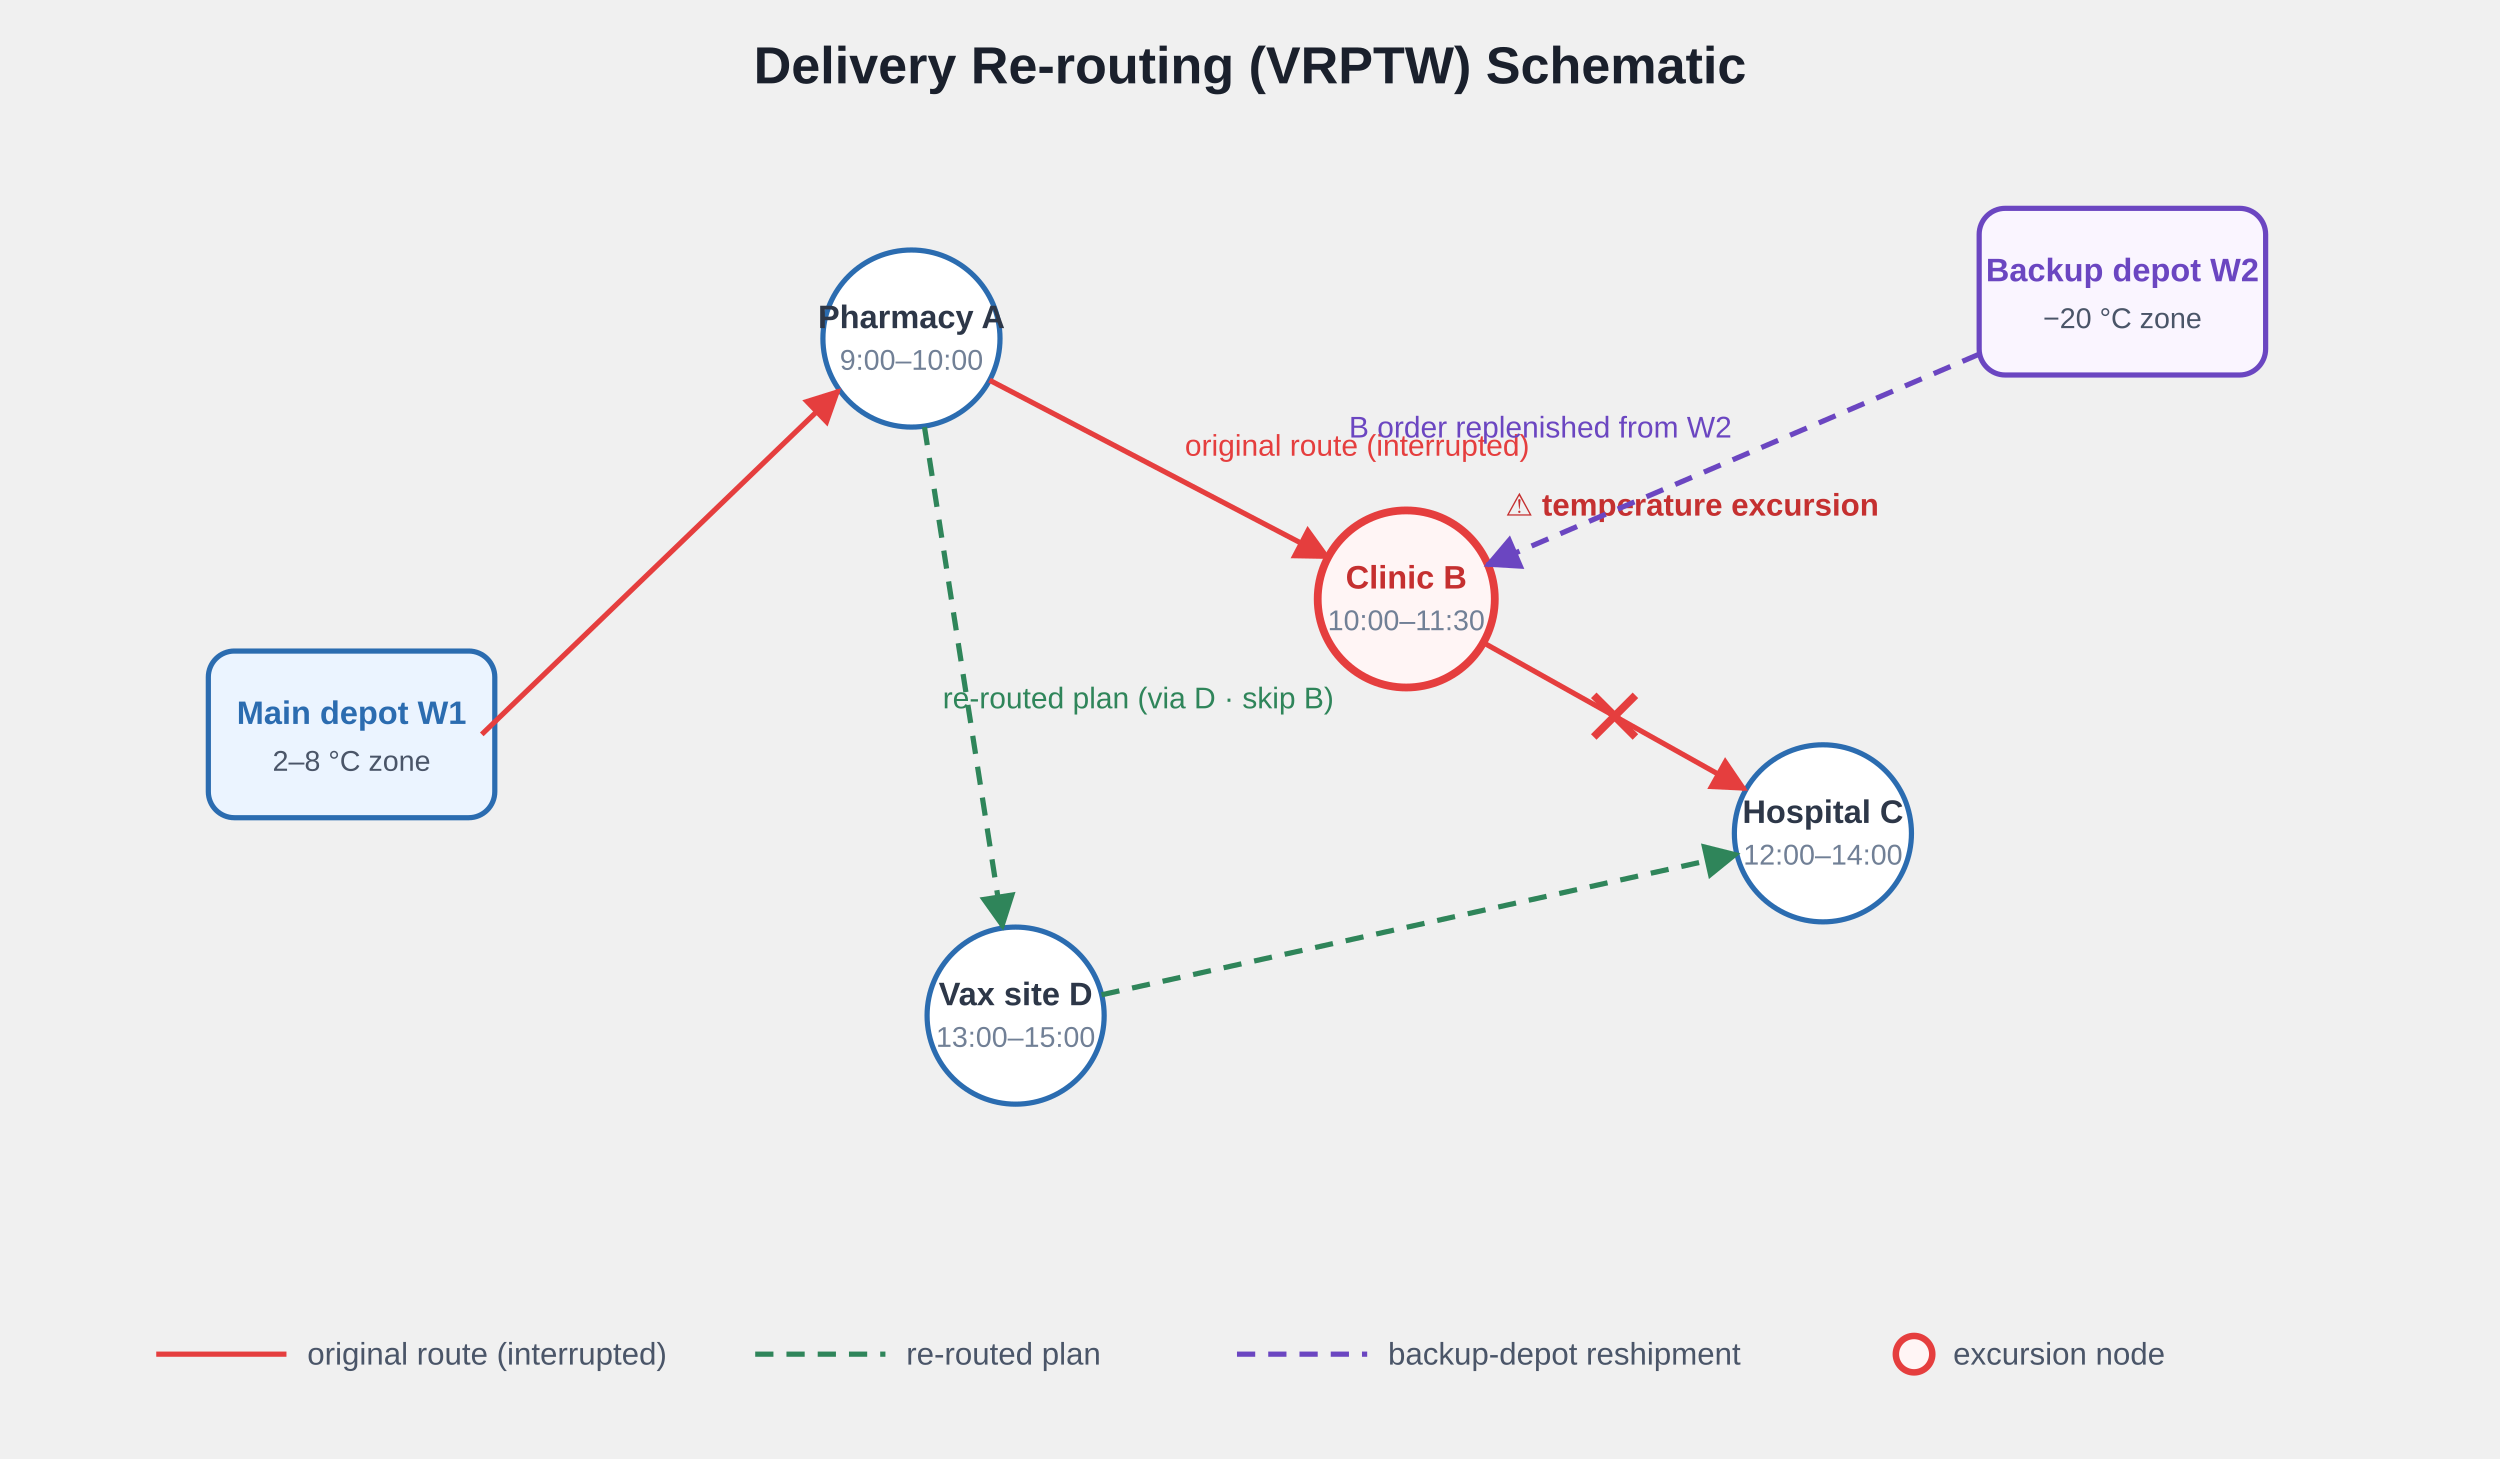
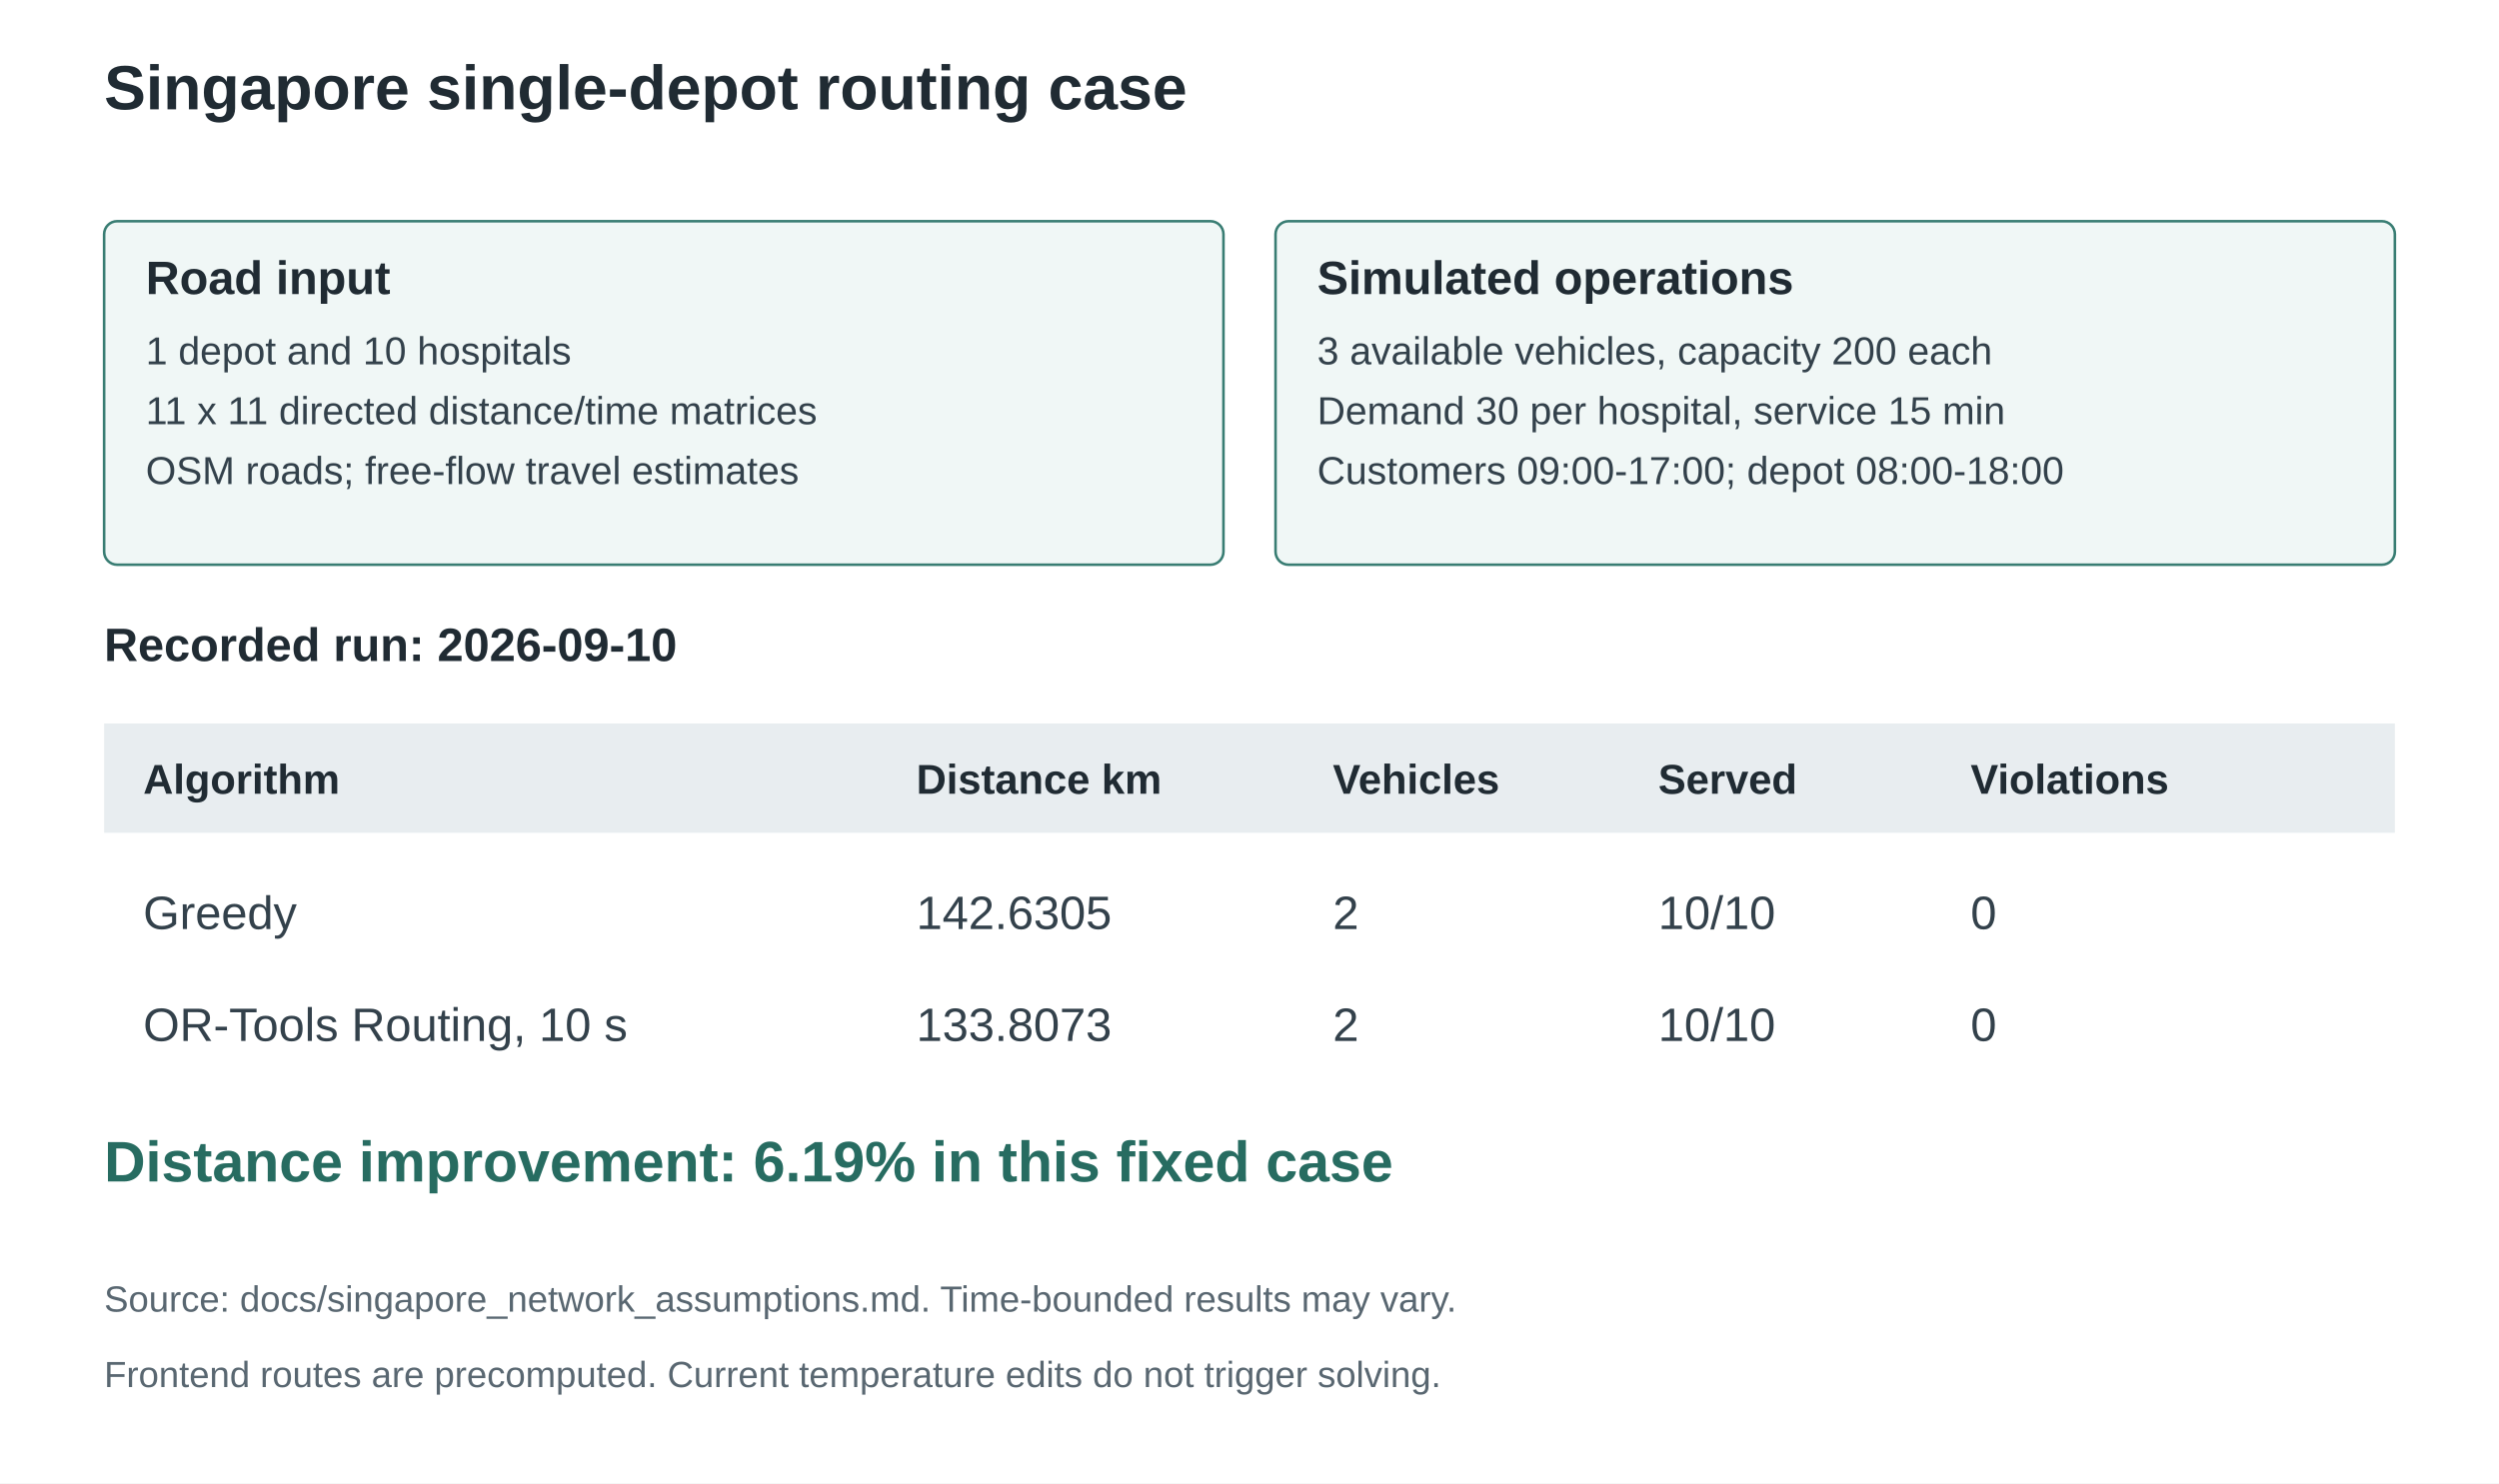
- <svg xmlns="http://www.w3.org/2000/svg" viewBox="0 0 960 560" font-family="'Segoe UI','Helvetica Neue',Arial,sans-serif">
+ <svg xmlns="http://www.w3.org/2000/svg" viewBox="0 0 960 570" font-family="Arial, Helvetica, sans-serif" role="img" aria-label="Singapore single-depot routing case">
+   <rect width="960" height="570" fill="#ffffff" />
  <defs>
-     <marker id="arrRed" viewBox="0 0 10 10" refX="9" refY="5" markerWidth="7" markerHeight="7" orient="auto-start-reverse">
-       <path d="M0,0 L10,5 L0,10 z" fill="#E53E3E" />
-     </marker>
-     <marker id="arrGreen" viewBox="0 0 10 10" refX="9" refY="5" markerWidth="7" markerHeight="7" orient="auto-start-reverse">
-       <path d="M0,0 L10,5 L0,10 z" fill="#2F855A" />
-     </marker>
-     <marker id="arrPurple" viewBox="0 0 10 10" refX="9" refY="5" markerWidth="7" markerHeight="7" orient="auto-start-reverse">
-       <path d="M0,0 L10,5 L0,10 z" fill="#6B46C1" />
+     <marker id="arrow" viewBox="0 0 10 10" refX="9" refY="5" markerWidth="7" markerHeight="7" orient="auto-start-reverse">
+       <path d="M0,0 L10,5 L0,10 z" fill="#52606d" />
    </marker>
  </defs>
-   <text x="480" y="32" text-anchor="middle" font-size="20" font-weight="700" fill="#1A202C">Delivery Re-routing (VRPTW) Schematic</text>
-   <rect x="80" y="250" width="110" height="64" rx="10" fill="#EBF4FF" stroke="#2B6CB0" stroke-width="2" />
-   <text x="135" y="278" text-anchor="middle" font-size="12.5" font-weight="700" fill="#2B6CB0">Main depot W1</text>
-   <text x="135" y="296" text-anchor="middle" font-size="11" fill="#4A5568">2–8 °C zone</text>
-   <rect x="760" y="80" width="110" height="64" rx="10" fill="#FAF5FF" stroke="#6B46C1" stroke-width="2" />
-   <text x="815" y="108" text-anchor="middle" font-size="12.5" font-weight="700" fill="#6B46C1">Backup depot W2</text>
-   <text x="815" y="126" text-anchor="middle" font-size="11" fill="#4A5568">−20 °C zone</text>
-   <g>
-     <circle cx="350" cy="130" r="34" fill="#FFFFFF" stroke="#2B6CB0" stroke-width="2" />
-     <text x="350" y="126" text-anchor="middle" font-size="12.5" font-weight="700" fill="#2D3748">Pharmacy A</text>
-     <text x="350" y="142" text-anchor="middle" font-size="11" fill="#718096">9:00–10:00</text>
-   </g>
-   <g>
-     <circle cx="540" cy="230" r="34" fill="#FFF5F5" stroke="#E53E3E" stroke-width="3" />
-     <text x="540" y="226" text-anchor="middle" font-size="12.5" font-weight="700" fill="#C53030">Clinic B</text>
-     <text x="540" y="242" text-anchor="middle" font-size="11" fill="#718096">10:00–11:30</text>
-   </g>
-   <g>
-     <circle cx="700" cy="320" r="34" fill="#FFFFFF" stroke="#2B6CB0" stroke-width="2" />
-     <text x="700" y="316" text-anchor="middle" font-size="12.5" font-weight="700" fill="#2D3748">Hospital C</text>
-     <text x="700" y="332" text-anchor="middle" font-size="11" fill="#718096">12:00–14:00</text>
-   </g>
-   <g>
-     <circle cx="390" cy="390" r="34" fill="#FFFFFF" stroke="#2B6CB0" stroke-width="2" />
-     <text x="390" y="386" text-anchor="middle" font-size="12.5" font-weight="700" fill="#2D3748">Vax site D</text>
-     <text x="390" y="402" text-anchor="middle" font-size="11" fill="#718096">13:00–15:00</text>
-   </g>
-   <line x1="185" y1="282" x2="322" y2="150" stroke="#E53E3E" stroke-width="2" marker-end="url(#arrRed)" />
-   <line x1="380" y1="146" x2="510" y2="214" stroke="#E53E3E" stroke-width="2" marker-end="url(#arrRed)" />
-   <line x1="570" y1="247" x2="670" y2="303" stroke="#E53E3E" stroke-width="2" marker-end="url(#arrRed)" />
-   <text x="455" y="175" text-anchor="start" font-size="11.5" fill="#E53E3E">original route (interrupted)</text>
-   <line x1="612" y1="267" x2="628" y2="283" stroke="#E53E3E" stroke-width="3" />
-   <line x1="628" y1="267" x2="612" y2="283" stroke="#E53E3E" stroke-width="3" />
-   <text x="578" y="198" font-size="12" font-weight="700" fill="#C53030">⚠ temperature excursion</text>
-   <line x1="355" y1="164" x2="385" y2="356" stroke="#2F855A" stroke-width="2" stroke-dasharray="7,5" marker-end="url(#arrGreen)" />
-   <line x1="423" y1="382" x2="667" y2="328" stroke="#2F855A" stroke-width="2" stroke-dasharray="7,5" marker-end="url(#arrGreen)" />
-   <text x="362" y="272" text-anchor="start" font-size="11.5" fill="#2F855A">re-routed plan (via D · skip B)</text>
-   <line x1="760" y1="136" x2="571" y2="217" stroke="#6B46C1" stroke-width="2" stroke-dasharray="7,5" marker-end="url(#arrPurple)" />
-   <text x="665" y="168" text-anchor="end" font-size="11.5" fill="#6B46C1">B order replenished from W2</text>
-   <line x1="60" y1="520" x2="110" y2="520" stroke="#E53E3E" stroke-width="2" />
-   <text x="118" y="524" font-size="12" fill="#4A5568">original route (interrupted)</text>
-   <line x1="290" y1="520" x2="340" y2="520" stroke="#2F855A" stroke-width="2" stroke-dasharray="7,5" />
-   <text x="348" y="524" font-size="12" fill="#4A5568">re-routed plan</text>
-   <line x1="475" y1="520" x2="525" y2="520" stroke="#6B46C1" stroke-width="2" stroke-dasharray="7,5" />
-   <text x="533" y="524" font-size="12" fill="#4A5568">backup-depot reshipment</text>
-   <circle cx="735" cy="520" r="7" fill="#FFF5F5" stroke="#E53E3E" stroke-width="2.5" />
-   <text x="750" y="524" font-size="12" fill="#4A5568">excursion node</text>
+   <text x="40" y="42" font-size="24" font-weight="700" fill="#202b33">Singapore single-depot routing case</text>
+   <rect x="40" y="85" width="430" height="132" rx="5" fill="#f0f7f6" stroke="#397d73" />
+   <text x="56" y="113" font-size="18" fill="#202b33" font-weight="700">Road input</text>
+   <text x="56" y="140" font-size="15" fill="#33414b">1 depot and 10 hospitals</text>
+   <text x="56" y="163" font-size="15" fill="#33414b">11 x 11 directed distance/time matrices</text>
+   <text x="56" y="186" font-size="15" fill="#33414b">OSM roads; free-flow travel estimates</text>
+   <rect x="490" y="85" width="430" height="132" rx="5" fill="#f0f7f6" stroke="#397d73" />
+   <text x="506" y="113" font-size="18" fill="#202b33" font-weight="700">Simulated operations</text>
+   <text x="506" y="140" font-size="15" fill="#33414b">3 available vehicles, capacity 200 each</text>
+   <text x="506" y="163" font-size="15" fill="#33414b">Demand 30 per hospital, service 15 min</text>
+   <text x="506" y="186" font-size="15" fill="#33414b">Customers 09:00-17:00; depot 08:00-18:00</text>
+   <text x="40" y="254" font-size="18" fill="#202b33" font-weight="700">Recorded run: 2026-09-10</text>
+   <rect x="40" y="278" width="880" height="42" fill="#e8edf0" />
+   <text x="55" y="305" font-size="16" fill="#202b33" font-weight="700">Algorithm</text>
+   <text x="352" y="305" font-size="16" fill="#202b33" font-weight="700">Distance km</text>
+   <text x="512" y="305" font-size="16" fill="#202b33" font-weight="700">Vehicles</text>
+   <text x="637" y="305" font-size="16" fill="#202b33" font-weight="700">Served</text>
+   <text x="757" y="305" font-size="16" fill="#202b33" font-weight="700">Violations</text>
+   <text x="55" y="357" font-size="18" fill="#33414b">Greedy</text>
+   <text x="352" y="357" font-size="18" fill="#33414b">142.6305</text>
+   <text x="512" y="357" font-size="18" fill="#33414b">2</text>
+   <text x="637" y="357" font-size="18" fill="#33414b">10/10</text>
+   <text x="757" y="357" font-size="18" fill="#33414b">0</text>
+   <text x="55" y="400" font-size="18" fill="#33414b">OR-Tools Routing, 10 s</text>
+   <text x="352" y="400" font-size="18" fill="#33414b">133.8073</text>
+   <text x="512" y="400" font-size="18" fill="#33414b">2</text>
+   <text x="637" y="400" font-size="18" fill="#33414b">10/10</text>
+   <text x="757" y="400" font-size="18" fill="#33414b">0</text>
+   <text x="40" y="454" font-size="22" fill="#276c61" font-weight="700">Distance improvement: 6.19% in this fixed case</text>
+   <text x="40" y="504" font-size="14" fill="#596771">Source: docs/singapore_network_assumptions.md. Time-bounded results may vary.</text>
+   <text x="40" y="533" font-size="14" fill="#596771">Frontend routes are precomputed. Current temperature edits do not trigger solving.</text>
</svg>
